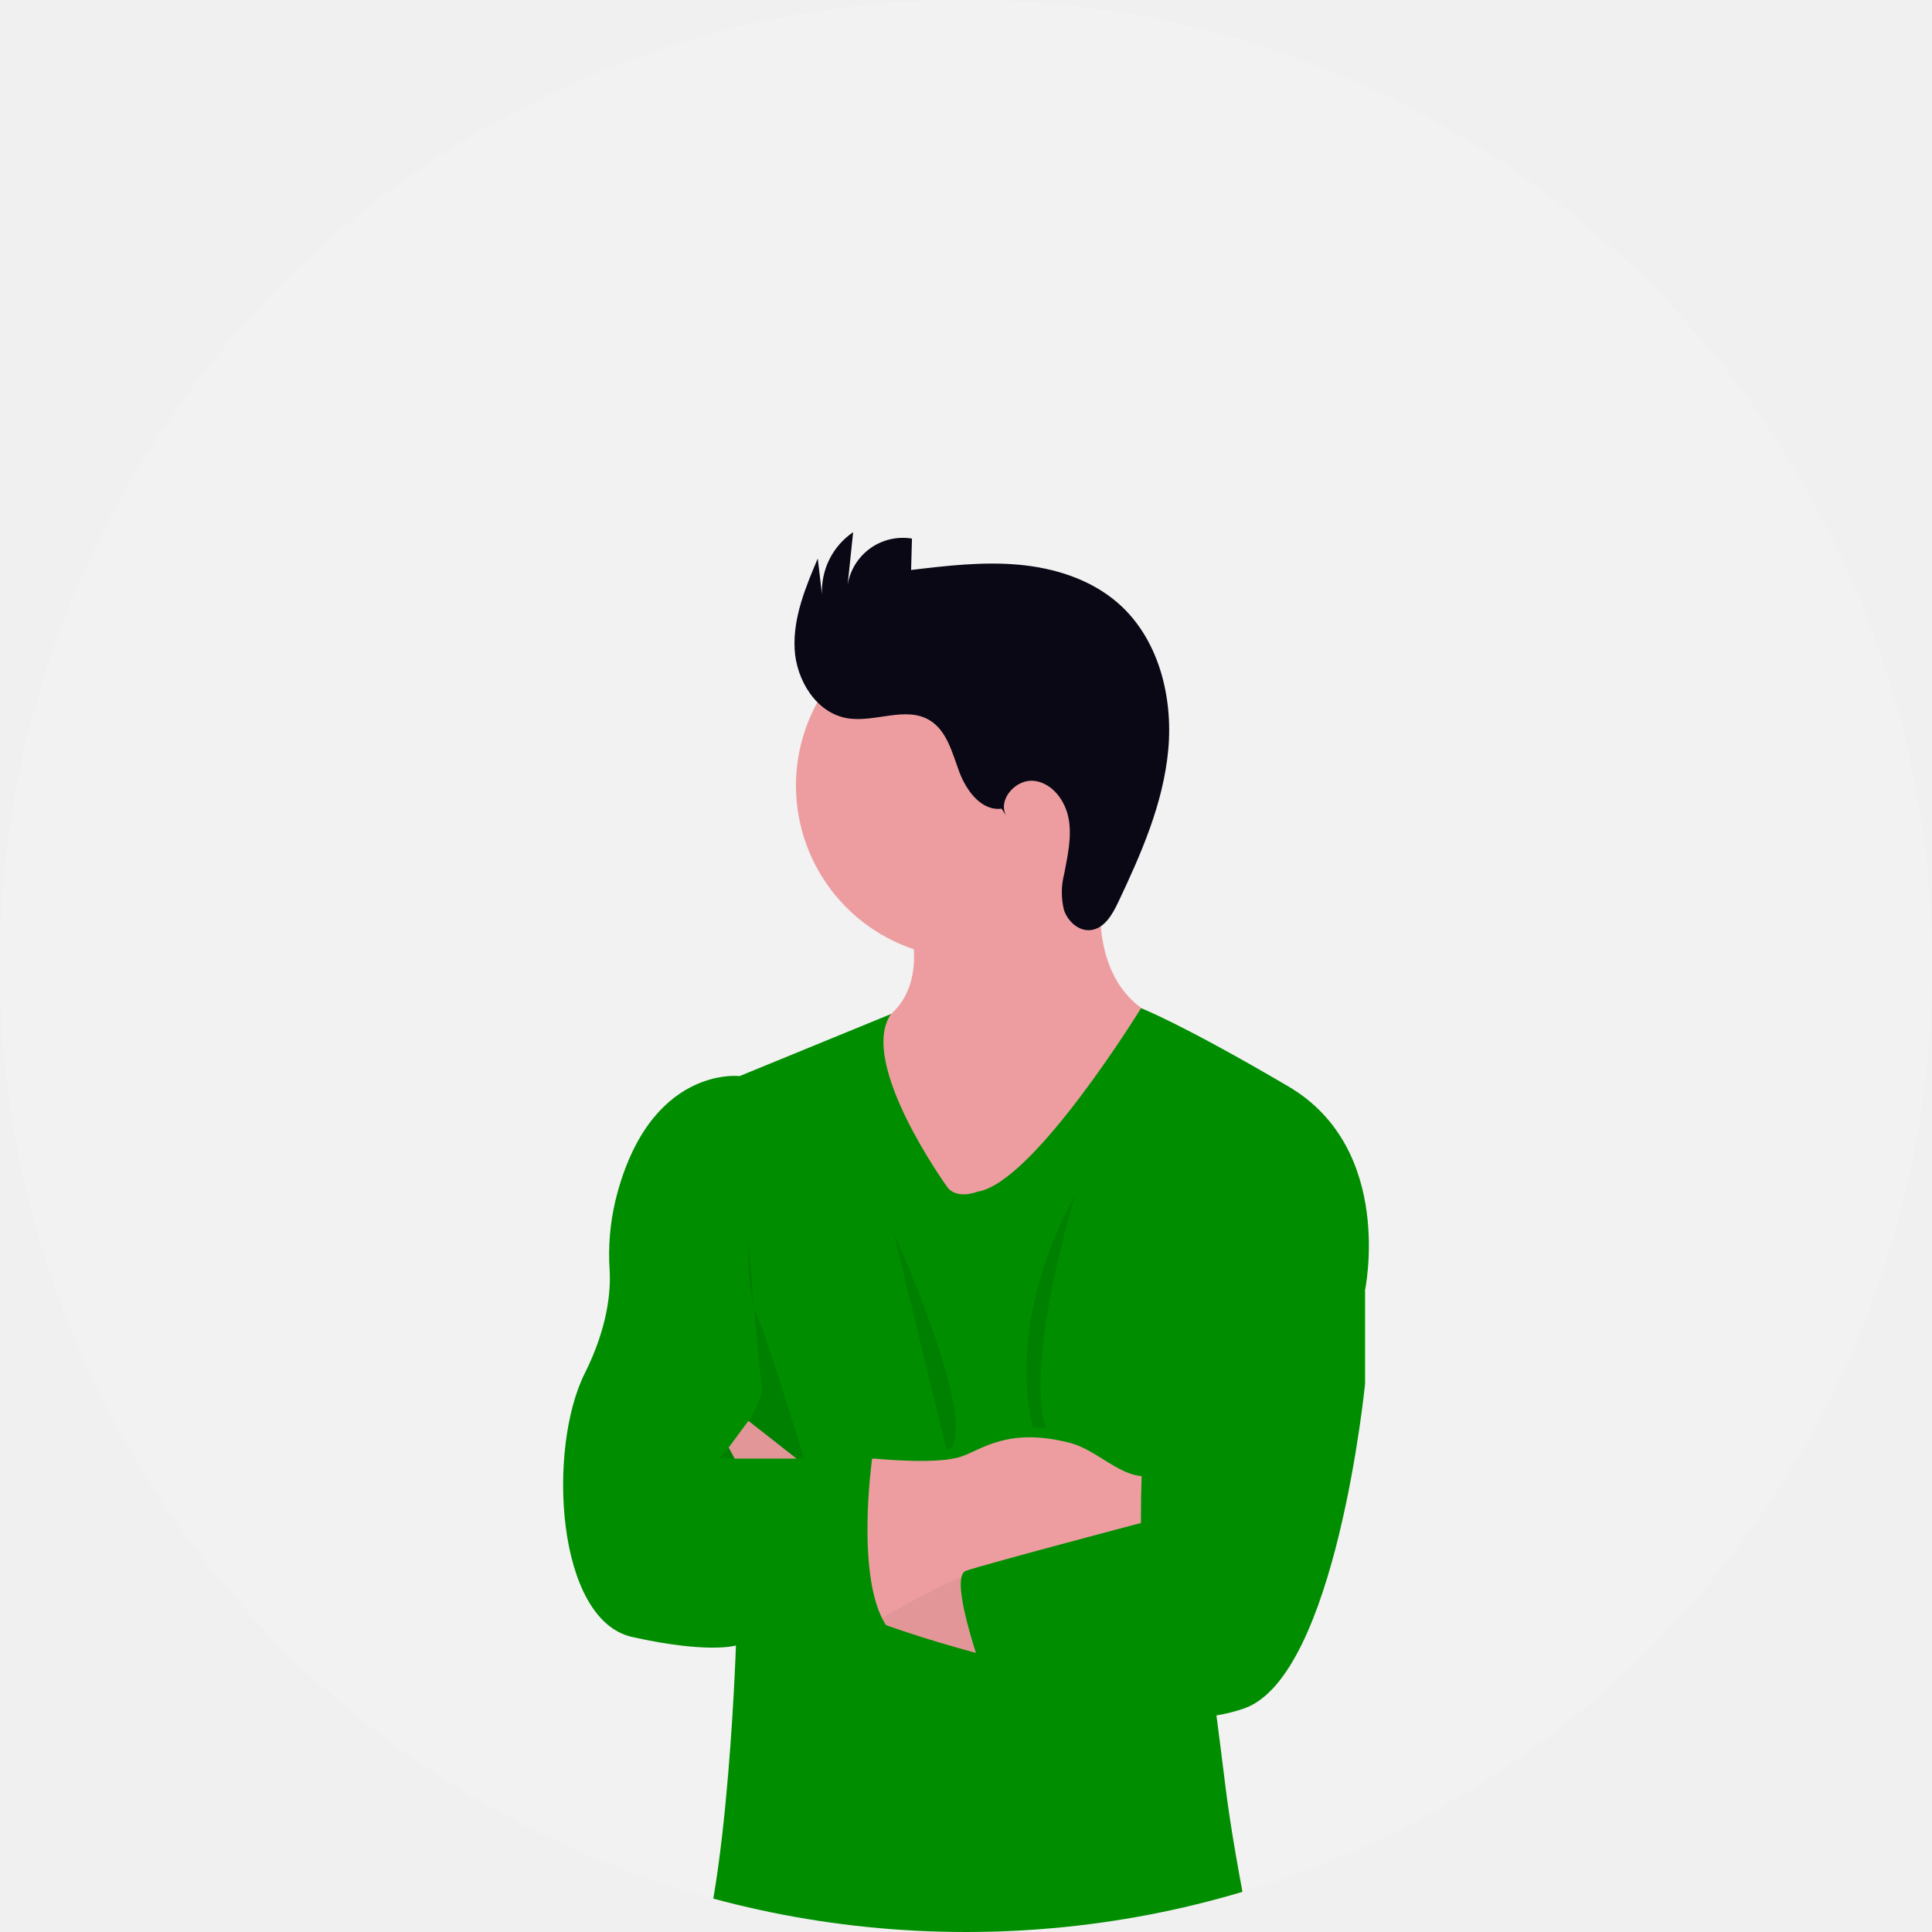
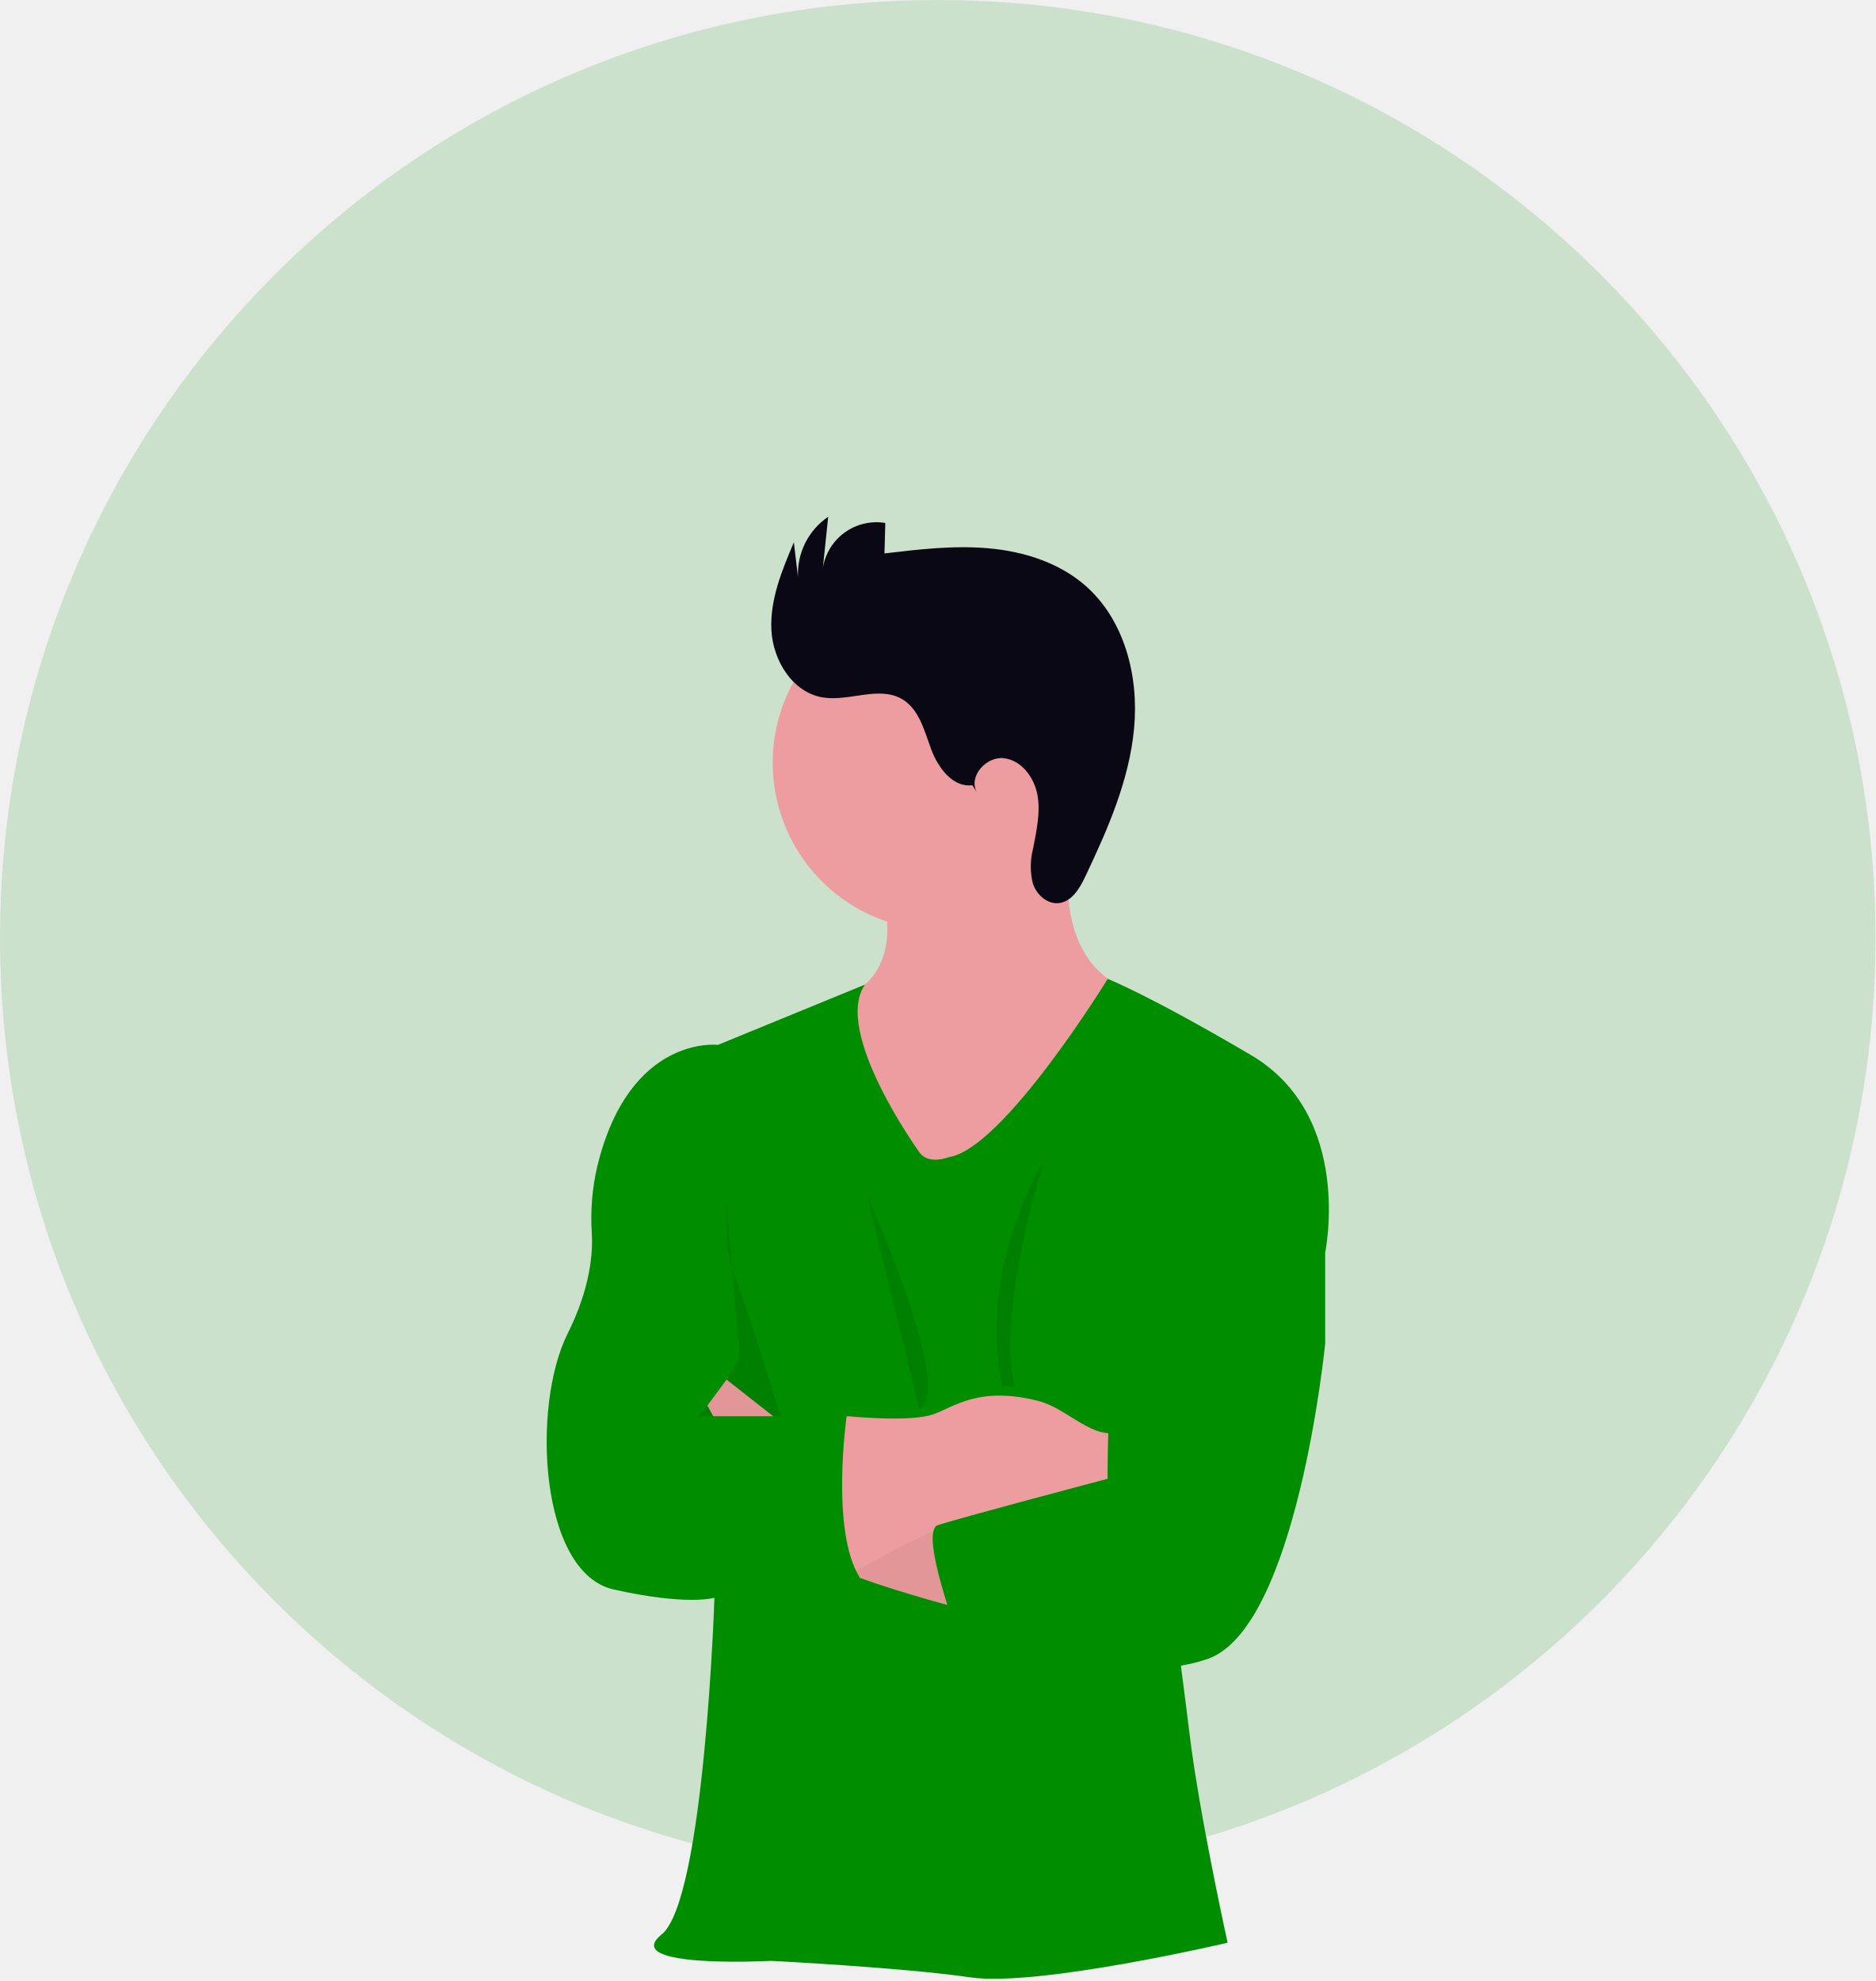
- <svg xmlns="http://www.w3.org/2000/svg" width="500" height="500" viewBox="0 0 500 500" fill="none">
-   <path d="M250 500C388.071 500 500 388.071 500 250C500 111.929 388.071 0 250 0C111.929 0 0 111.929 0 250C0 388.071 111.929 500 250 500Z" fill="#F2F2F2" />
-   <mask id="mask0_3410_1881" style="mask-type:luminance" maskUnits="userSpaceOnUse" x="0" y="0" width="500" height="500">
-     <path d="M250 500C388.071 500 500 388.071 500 250C500 111.929 388.071 0 250 0C111.929 0 0 111.929 0 250C0 388.071 111.929 500 250 500Z" fill="white" />
-   </mask>
-   <g mask="url(#mask0_3410_1881)">
-     <path d="M300.71 263.543L295.337 289.93L269.034 334.138L236.596 320.283C236.596 320.283 192.519 274.097 220.216 267.498C223.535 266.789 226.667 265.393 229.413 263.4C234.857 259.302 236.561 253.334 236.561 247.497C236.561 237.859 232.058 228.568 232.058 228.568L288.798 210.699C286.454 218.155 285.084 225.883 284.723 233.691C284.295 249.177 290.036 256.753 294.742 260.387C296.504 261.823 298.532 262.896 300.711 263.544L300.71 263.543Z" fill="#ED9DA0" />
-     <path d="M295.337 203.503C295.29 213.831 291.667 223.823 285.082 231.78C278.498 239.737 269.36 245.167 259.224 247.146C249.087 249.124 238.578 247.53 229.485 242.633C220.392 237.737 213.276 229.84 209.349 220.288C205.421 210.736 204.925 200.119 207.944 190.242C210.963 180.365 217.311 171.84 225.907 166.116C234.504 160.392 244.818 157.824 255.095 158.848C265.372 159.872 274.977 164.426 282.275 171.734C286.432 175.911 289.726 180.868 291.967 186.319C294.208 191.77 295.354 197.609 295.337 203.503Z" fill="#ED9DA0" />
-     <path d="M245.066 307.082C245.066 307.082 221.863 274.918 230.605 262.422L191.4 278.492C191.4 278.492 167.801 275.633 159.236 310.847C157.869 316.698 157.375 322.72 157.77 328.716C158.083 334.028 157.365 343.38 151.314 355.471C141.626 374.829 143.833 419.252 163.632 423.659C183.431 428.066 190.459 425.851 190.459 425.851C190.459 425.851 187.826 506.356 176.39 515.588C164.955 524.82 205.541 522.629 205.541 522.629C205.541 522.629 240.612 524.392 258.647 527.025C276.682 529.658 327.263 517.793 327.263 517.793C327.263 517.793 319.782 483.913 317.149 462.363C314.516 440.813 308.346 394.914 308.346 394.914L353.221 334.159C353.221 334.159 361.131 297.433 333.423 281.16C305.714 264.888 295.301 260.91 295.301 260.91C295.301 260.91 267.498 306.178 252.988 308.405C252.988 308.405 247.473 310.622 245.066 307.082Z" fill="#008E00" />
-     <path opacity="0.1" d="M193.604 319.842C193.604 319.842 193.164 334.363 195.796 340.094C198.429 345.824 208.114 377.488 208.114 377.488H186.123C186.123 377.488 198.036 364.729 197.118 358.57C196.201 352.412 193.604 319.842 193.604 319.842Z" fill="black" />
-     <path d="M258.706 429.378C258.706 429.378 210.127 417.466 205.6 407.376C201.074 397.286 188.577 374.625 188.577 374.625L193.699 367.716L217.334 386.266C217.334 386.266 245.483 408.697 258.682 410.901C271.881 413.105 258.706 429.378 258.706 429.378Z" fill="#ED9DA0" />
-     <path opacity="0.05" d="M258.706 429.378C258.706 429.378 210.127 417.466 205.6 407.376C201.074 397.286 188.577 374.625 188.577 374.625L193.699 367.716L217.334 386.266C217.334 386.266 245.483 408.697 258.682 410.901C271.881 413.105 258.706 429.378 258.706 429.378Z" fill="black" />
-     <path d="M300.71 372.198V398.548H296.469C275.548 398.551 254.972 403.877 236.677 414.023L228.722 418.443L226.59 419.634L212.95 388.923L225.709 377.487H226.364C229.486 377.785 242.982 378.917 248.7 376.987C254.132 375.141 260.875 369.292 276.874 373.414C284.76 375.427 291.49 384.266 299.139 381.503L300.71 372.198Z" fill="#ED9DA0" />
-     <path d="M344.477 324.249L353.28 334.137V358.117C353.28 358.117 345.823 433.774 321.997 442.137C298.172 450.499 255.835 437.288 255.835 437.288C255.835 437.288 244.887 408.257 250.01 406.507C255.132 404.757 295.278 394.141 295.278 394.141C295.278 394.141 294.706 349.755 303.509 336.556C303.509 336.556 297.791 295.219 317.59 294.338C337.388 293.456 344.477 324.249 344.477 324.249Z" fill="#008E00" />
-     <path opacity="0.1" d="M231.212 318.746L244.983 375.331C244.983 375.331 255.847 375.27 231.212 318.746Z" fill="black" />
-     <path opacity="0.1" d="M278.278 309.288C278.278 309.288 260.242 338.83 267.283 369.366L270.642 369.616C270.642 369.616 264.636 355.473 278.278 309.288Z" fill="black" />
-     <path d="M225.708 377.475C225.708 377.475 221.312 408.256 229.282 420.575C229.282 420.575 213.175 427.174 190.565 425.852L175.175 377.475H225.708Z" fill="#008E00" />
-     <path d="M259.218 209.283C253.999 209.962 250.062 204.622 248.237 199.687C246.412 194.752 245.022 189.005 240.484 186.338C234.286 182.696 226.355 187.077 219.267 185.875C211.256 184.517 206.056 176.031 205.647 167.927C205.237 159.822 208.466 152.019 211.632 144.541L212.737 153.838C212.589 150.689 213.252 147.555 214.662 144.735C216.071 141.915 218.181 139.504 220.788 137.732L219.369 151.365C219.672 149.483 220.343 147.68 221.344 146.059C222.345 144.438 223.657 143.03 225.203 141.917C226.75 140.804 228.501 140.007 230.357 139.572C232.212 139.138 234.135 139.074 236.015 139.384L235.791 147.509C245.037 146.409 254.363 145.309 263.636 146.146C272.909 146.983 282.247 149.917 289.275 156.025C299.788 165.16 303.627 180.201 302.34 194.077C301.052 207.954 295.33 220.971 289.359 233.56C287.859 236.727 285.783 240.299 282.301 240.703C279.176 241.065 276.312 238.452 275.339 235.453C274.59 232.38 274.619 229.169 275.423 226.11C276.303 221.435 277.41 216.657 276.585 211.975C275.76 207.293 272.388 202.662 267.667 202.088C262.946 201.514 258.114 206.912 260.384 211.091L259.218 209.283Z" fill="#090814" />
-   </g>
+ <svg xmlns="http://www.w3.org/2000/svg" width="500" height="528" viewBox="0 0 500 528" fill="none">
+   <path d="M250 500C388.071 500 500 388.071 500 250C500 111.929 388.071 0 250 0C111.929 0 0 111.929 0 250C0 388.071 111.929 500 250 500Z" fill="#008E00" fill-opacity="0.15" />
+   <path d="M300.71 263.543L295.337 289.93L269.034 334.137L236.596 320.283C236.596 320.283 192.519 274.097 220.216 267.498C223.535 266.789 226.667 265.393 229.413 263.4C234.857 259.302 236.561 253.334 236.561 247.497C236.561 237.859 232.058 228.568 232.058 228.568L288.798 210.699C286.454 218.155 285.084 225.883 284.723 233.691C284.295 249.177 290.036 256.753 294.742 260.387C296.504 261.823 298.532 262.896 300.711 263.544L300.71 263.543Z" fill="#ED9DA0" />
+   <path d="M295.337 203.503C295.29 213.831 291.667 223.823 285.082 231.78C278.498 239.737 269.36 245.167 259.224 247.146C249.087 249.124 238.578 247.53 229.485 242.633C220.392 237.736 213.276 229.84 209.349 220.288C205.421 210.736 204.925 200.119 207.944 190.242C210.963 180.365 217.311 171.84 225.907 166.116C234.504 160.392 244.818 157.824 255.095 158.848C265.372 159.872 274.977 164.426 282.275 171.733C286.432 175.911 289.726 180.867 291.967 186.319C294.208 191.77 295.354 197.609 295.337 203.503Z" fill="#ED9DA0" />
+   <path d="M245.066 307.082C245.066 307.082 221.863 274.918 230.605 262.422L191.4 278.492C191.4 278.492 167.801 275.633 159.236 310.847C157.869 316.698 157.375 322.72 157.77 328.716C158.083 334.028 157.365 343.38 151.314 355.471C141.626 374.829 143.833 419.252 163.632 423.659C183.431 428.066 190.459 425.851 190.459 425.851C190.459 425.851 187.826 506.356 176.39 515.588C164.955 524.82 205.541 522.629 205.541 522.629C205.541 522.629 240.612 524.392 258.647 527.025C276.682 529.658 327.263 517.793 327.263 517.793C327.263 517.793 319.782 483.913 317.149 462.363C314.516 440.813 308.346 394.914 308.346 394.914L353.221 334.159C353.221 334.159 361.131 297.433 333.423 281.16C305.714 264.888 295.301 260.91 295.301 260.91C295.301 260.91 267.498 306.178 252.988 308.405C252.988 308.405 247.473 310.622 245.066 307.082Z" fill="#008E00" />
+   <path opacity="0.1" d="M193.604 319.842C193.604 319.842 193.164 334.363 195.796 340.094C198.429 345.824 208.114 377.487 208.114 377.487H186.123C186.123 377.487 198.036 364.729 197.118 358.57C196.201 352.412 193.604 319.842 193.604 319.842Z" fill="black" />
+   <path d="M258.706 429.378C258.706 429.378 210.127 417.466 205.6 407.376C201.074 397.286 188.577 374.625 188.577 374.625L193.699 367.716L217.334 386.266C217.334 386.266 245.483 408.697 258.682 410.901C271.881 413.105 258.706 429.378 258.706 429.378Z" fill="#ED9DA0" />
+   <path opacity="0.05" d="M258.706 429.378C258.706 429.378 210.127 417.466 205.6 407.376C201.074 397.286 188.577 374.625 188.577 374.625L193.699 367.716L217.334 386.266C217.334 386.266 245.483 408.697 258.682 410.901C271.881 413.105 258.706 429.378 258.706 429.378Z" fill="black" />
+   <path d="M300.71 372.198V398.548H296.469C275.548 398.551 254.972 403.877 236.677 414.023L228.722 418.443L226.59 419.634L212.95 388.923L225.709 377.487H226.364C229.486 377.785 242.982 378.917 248.7 376.987C254.132 375.141 260.875 369.292 276.874 373.414C284.76 375.427 291.49 384.266 299.139 381.503L300.71 372.198Z" fill="#ED9DA0" />
+   <path d="M344.477 324.249L353.28 334.137V358.117C353.28 358.117 345.823 433.774 321.997 442.137C298.172 450.499 255.835 437.288 255.835 437.288C255.835 437.288 244.887 408.257 250.01 406.507C255.132 404.757 295.278 394.141 295.278 394.141C295.278 394.141 294.706 349.755 303.509 336.555C303.509 336.555 297.791 295.219 317.59 294.337C337.388 293.456 344.477 324.249 344.477 324.249Z" fill="#008E00" />
+   <path opacity="0.1" d="M231.212 318.746L244.983 375.331C244.983 375.331 255.847 375.27 231.212 318.746Z" fill="black" />
+   <path opacity="0.1" d="M278.278 309.287C278.278 309.287 260.242 338.83 267.283 369.365L270.642 369.615C270.642 369.615 264.636 355.473 278.278 309.287Z" fill="black" />
+   <path d="M225.708 377.475C225.708 377.475 221.312 408.256 229.282 420.575C229.282 420.575 213.175 427.174 190.565 425.852L175.175 377.475H225.708Z" fill="#008E00" />
+   <path d="M259.218 209.283C253.999 209.962 250.062 204.622 248.237 199.687C246.412 194.751 245.022 189.005 240.484 186.338C234.286 182.696 226.355 187.076 219.267 185.875C211.256 184.517 206.056 176.031 205.647 167.926C205.237 159.822 208.466 152.019 211.632 144.541L212.737 153.838C212.589 150.689 213.252 147.555 214.662 144.735C216.071 141.915 218.181 139.504 220.788 137.732L219.369 151.365C219.672 149.483 220.343 147.68 221.344 146.059C222.345 144.438 223.657 143.03 225.203 141.917C226.75 140.804 228.501 140.007 230.357 139.572C232.212 139.138 234.135 139.074 236.015 139.384L235.791 147.509C245.037 146.409 254.363 145.309 263.636 146.146C272.909 146.983 282.247 149.917 289.275 156.025C299.788 165.16 303.627 180.201 302.34 194.077C301.052 207.954 295.33 220.971 289.359 233.56C287.859 236.727 285.783 240.299 282.301 240.703C279.176 241.065 276.312 238.451 275.339 235.453C274.59 232.38 274.619 229.169 275.423 226.11C276.303 221.435 277.41 216.657 276.585 211.975C275.76 207.293 272.388 202.662 267.667 202.088C262.946 201.514 258.114 206.912 260.384 211.091L259.218 209.283Z" fill="#090814" />
</svg>
